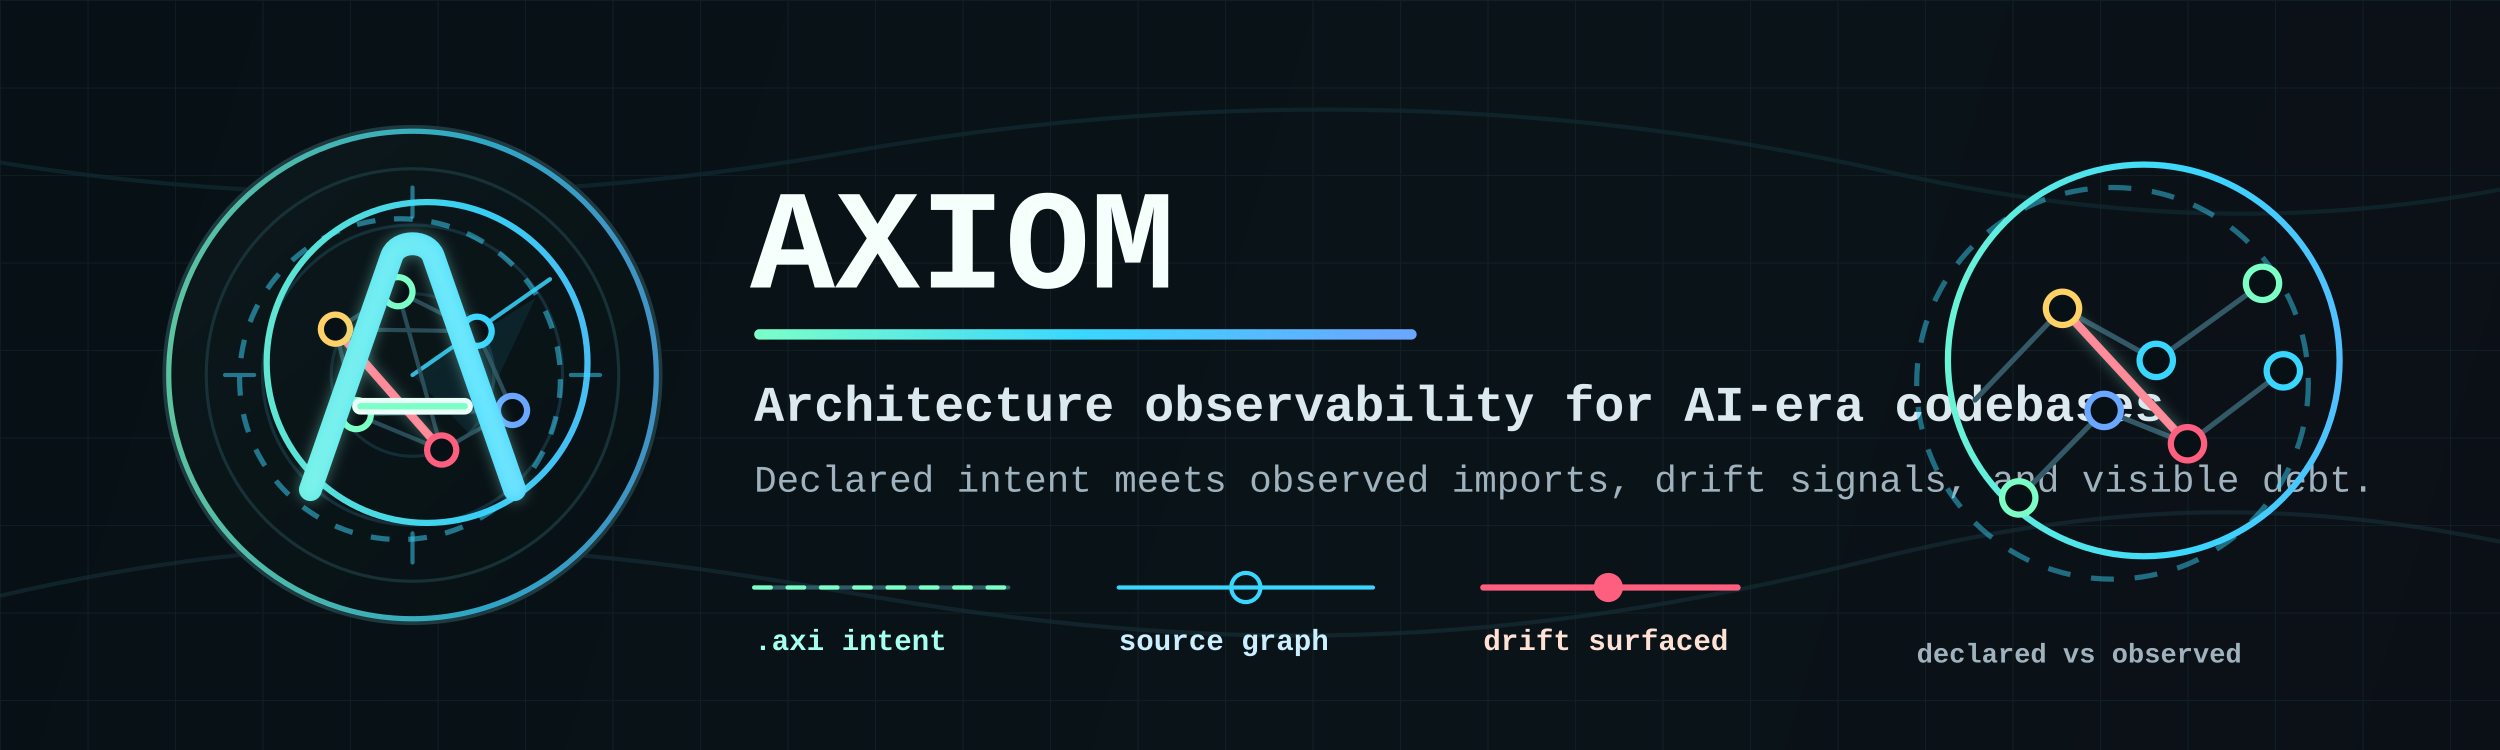
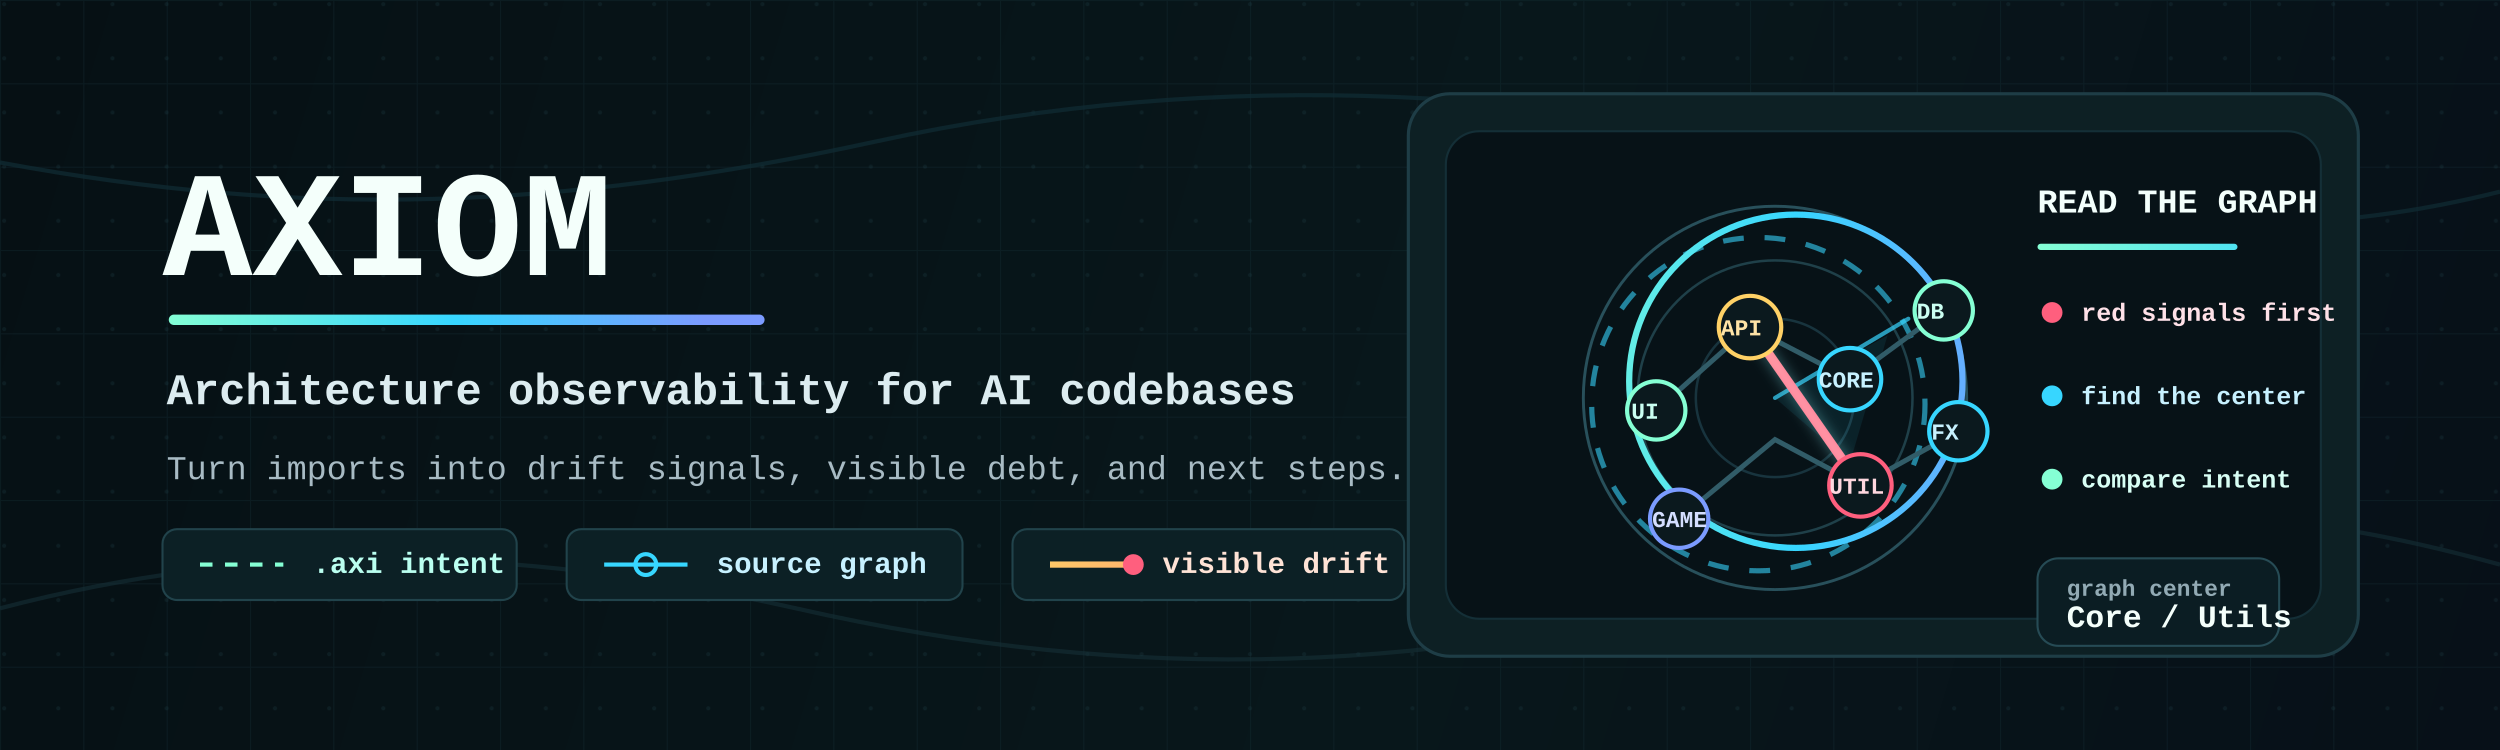
<svg xmlns="http://www.w3.org/2000/svg" width="1200" height="360" viewBox="0 0 1200 360" fill="none" role="img" aria-labelledby="title desc">
  <defs>
    <linearGradient id="bg" x1="0" y1="0" x2="1200" y2="360" gradientUnits="userSpaceOnUse">
-       <stop stop-color="#071014" />
-       <stop offset="0.58" stop-color="#0A1418" />
-       <stop offset="1" stop-color="#0B1016" />
+       <stop stop-color="#061014" />
+       <stop offset="0.58" stop-color="#08171B" />
+       <stop offset="1" stop-color="#071018" />
    </linearGradient>
-     <linearGradient id="accent" x1="0" y1="0" x2="310" y2="0" gradientUnits="userSpaceOnUse">
-       <stop stop-color="#7CFFC7" />
-       <stop offset="0.52" stop-color="#39D7FF" />
-       <stop offset="1" stop-color="#6AA7FF" />
+     <linearGradient id="teal" x1="0" y1="0" x2="260" y2="0" gradientUnits="userSpaceOnUse">
+       <stop stop-color="#85FFD4" />
+       <stop offset="0.54" stop-color="#37D6FF" />
+       <stop offset="1" stop-color="#7B9BFF" />
    </linearGradient>
-     <linearGradient id="warning" x1="0" y1="0" x2="110" y2="80" gradientUnits="userSpaceOnUse">
+     <linearGradient id="drift" x1="0" y1="0" x2="120" y2="120" gradientUnits="userSpaceOnUse">
      <stop stop-color="#FFD166" />
      <stop offset="1" stop-color="#FF5F7E" />
    </linearGradient>
-     <linearGradient id="logo-shell" x1="62" y1="42" x2="278" y2="278" gradientUnits="userSpaceOnUse">
-       <stop stop-color="#0B171A" />
-       <stop offset="1" stop-color="#071014" />
+     <linearGradient id="panel" x1="682" y1="48" x2="1130" y2="312" gradientUnits="userSpaceOnUse">
+       <stop stop-color="#0D2024" />
+       <stop offset="1" stop-color="#09151D" />
    </linearGradient>
-     <filter id="glow" x="-30%" y="-30%" width="160%" height="160%">
+     <filter id="signal-glow" x="-40%" y="-40%" width="180%" height="180%">
      <feGaussianBlur stdDeviation="3" result="blur" />
-       <feColorMatrix in="blur" type="matrix" values="0 0 0 0 0.29 0 0 0 0 0.92 0 0 0 0 0.78 0 0 0 0.38 0" />
+       <feColorMatrix in="blur" type="matrix" values="0 0 0 0 0.25 0 0 0 0 0.88 0 0 0 0 0.93 0 0 0 0.4 0" />
      <feBlend in="SourceGraphic" mode="screen" />
    </filter>
-     <pattern id="grid" width="42" height="42" patternUnits="userSpaceOnUse">
-       <path d="M42 0H0V42" stroke="#183039" stroke-width="1" />
+     <pattern id="grid" width="40" height="40" patternUnits="userSpaceOnUse">
+       <path d="M40 0H0V40" stroke="#17313A" stroke-width="1" />
+     </pattern>
+     <pattern id="dots" width="26" height="26" patternUnits="userSpaceOnUse">
+       <circle cx="2" cy="2" r="1" fill="#21424A" />
    </pattern>
  </defs>
  <rect width="1200" height="360" fill="url(#bg)" />
-   <rect width="1200" height="360" fill="url(#grid)" opacity="0.42" />
-   <path d="M0 286C146 252 254 258 405 284C586 316 722 312 897 269C1010 241 1095 239 1200 260" stroke="#17323C" stroke-width="2" opacity="0.55" />
-   <path d="M0 78C136 100 272 97 407 73C570 44 739 45 904 82C1011 106 1104 109 1200 91" stroke="#102A32" stroke-width="2" opacity="0.7" />
-   <g transform="translate(70 52)">
-     <circle cx="128" cy="128" r="120" fill="url(#logo-shell)" />
-     <circle cx="128" cy="128" r="119" stroke="#1E3A40" stroke-width="2" />
-     <circle cx="128" cy="128" r="99" stroke="#173137" stroke-width="1.5" />
-     <circle cx="128" cy="128" r="72" stroke="#15303A" stroke-width="1.5" />
-     <circle cx="128" cy="128" r="39" stroke="#142C35" stroke-width="1.5" />
-     <path d="M128 128L194 82" stroke="#39D7FF" stroke-width="2" stroke-linecap="round" opacity="0.85" />
-     <path d="M128 128L187 91L156 157Z" fill="#39D7FF" opacity="0.08" />
-     <circle cx="122" cy="130" r="77" stroke="#39D7FF" stroke-width="2.5" stroke-dasharray="9 9" opacity="0.5" />
-     <circle cx="135" cy="122" r="77" stroke="url(#accent)" stroke-width="3" opacity="0.95" />
-     <g stroke="#315966" stroke-width="2" stroke-linecap="round" stroke-linejoin="round" opacity="0.8">
-       <path d="M91 106L121 88L159 107L176 145L142 164L101 147Z" />
-       <path d="M121 88L142 164" />
-       <path d="M91 106L159 107" />
-       <path d="M101 147L176 145" />
-     </g>
-     <path d="M91 106L142 164" stroke="url(#warning)" stroke-width="4" stroke-linecap="round" filter="url(#glow)" />
-     <g fill="#071014" stroke-width="3">
-       <circle cx="91" cy="106" r="7" stroke="#FFD166" />
-       <circle cx="121" cy="88" r="7" stroke="#7CFFC7" />
-       <circle cx="159" cy="107" r="7" stroke="#39D7FF" />
-       <circle cx="176" cy="145" r="7" stroke="#6AA7FF" />
-       <circle cx="142" cy="164" r="7" stroke="#FF5F7E" />
-       <circle cx="101" cy="147" r="7" stroke="#7CFFC7" />
-     </g>
-     <path d="M79 183L118 71C121 63 135 63 138 71L177 183" stroke="url(#accent)" stroke-width="11" stroke-linecap="round" stroke-linejoin="round" filter="url(#glow)" />
-     <path d="M103 143H153" stroke="#E9FFF8" stroke-width="8" stroke-linecap="round" />
-     <path d="M103 143H153" stroke="#7CFFC7" stroke-width="3" stroke-linecap="round" />
-     <path d="M38 128H52M204 128H218M128 38V52M128 204V218" stroke="#39D7FF" stroke-width="2" stroke-linecap="round" opacity="0.5" />
-     <circle cx="128" cy="128" r="117" stroke="url(#accent)" stroke-width="2.5" opacity="0.75" />
-   </g>
-   <g transform="translate(360 80)" font-family="ui-monospace, SFMono-Regular, Menlo, Consolas, Liberation Mono, monospace">
-     <text x="0" y="58" fill="#F5FFFC" font-size="68" font-weight="800" letter-spacing="0">AXIOM</text>
-     <rect x="2" y="78" width="318" height="5" rx="2.5" fill="url(#accent)" />
-     <text x="2" y="122" fill="#DCE9EF" font-size="24" font-weight="700">Architecture observability for AI-era codebases</text>
-     <text x="2" y="156" fill="#9FB2BD" font-size="18" font-weight="500">Declared intent meets observed imports, drift signals, and visible debt.</text>
-     <g transform="translate(2 202)" fill="none" stroke-linecap="round" stroke-linejoin="round">
-       <path d="M0 0H122" stroke="#2E5B64" stroke-width="2" />
-       <path d="M0 0H122" stroke="#7CFFC7" stroke-width="2" stroke-dasharray="8 8" />
-       <text x="0" y="30" fill="#A7FFF0" font-size="14" font-weight="700">.axi intent</text>
-       <path d="M175 0H297" stroke="#39D7FF" stroke-width="2" />
-       <circle cx="236" cy="0" r="7" stroke="#39D7FF" stroke-width="2" />
-       <text x="175" y="30" fill="#CBEFFF" font-size="14" font-weight="700">source graph</text>
-       <path d="M350 0H472" stroke="url(#warning)" stroke-width="3" />
-       <circle cx="410" cy="0" r="7" fill="#FF5F7E" />
-       <text x="350" y="30" fill="#FFE2D6" font-size="14" font-weight="700">drift surfaced</text>
+   <rect width="1200" height="360" fill="url(#grid)" opacity="0.32" />
+   <rect width="1200" height="360" fill="url(#dots)" opacity="0.25" />
+   <path d="M0 292C122 260 244 261 382 292C545 329 692 324 854 278C1009 233 1101 244 1200 271" stroke="#17323A" stroke-width="2" opacity="0.54" />
+   <path d="M0 78C145 105 268 101 420 68C589 31 754 43 901 82C1035 117 1124 111 1200 92" stroke="#102C34" stroke-width="2" opacity="0.7" />
+   <g transform="translate(78 68)" font-family="ui-monospace, SFMono-Regular, Menlo, Consolas, Liberation Mono, monospace">
+     <text x="0" y="64" fill="#F4FFFB" font-size="72" font-weight="800" letter-spacing="0">AXIOM</text>
+     <rect x="3" y="83" width="286" height="5" rx="2.5" fill="url(#teal)" />
+     <text x="2" y="126" fill="#DCECF0" font-size="21" font-weight="700">Architecture observability for AI codebases</text>
+     <text x="2" y="162" fill="#A8BBC4" font-size="16" font-weight="500">Turn imports into drift signals, visible debt, and next steps.</text>
+     <g transform="translate(0 202)" font-size="14" font-weight="700">
+       <g>
+         <rect x="0" y="-16" width="170" height="34" rx="7" fill="#0C2025" stroke="#21434B" />
+         <path d="M18 1H58" stroke="#85FFD4" stroke-width="2" stroke-dasharray="6 6" />
+         <text x="72" y="5" fill="#BAFFF0">.axi intent</text>
+       </g>
+       <g transform="translate(194 0)">
+         <rect x="0" y="-16" width="190" height="34" rx="7" fill="#0C2025" stroke="#21434B" />
+         <path d="M18 1H58" stroke="#37D6FF" stroke-width="2" />
+         <circle cx="38" cy="1" r="5" stroke="#37D6FF" stroke-width="2" />
+         <text x="72" y="5" fill="#C7F1FF">source graph</text>
+       </g>
+       <g transform="translate(408 0)">
+         <rect x="0" y="-16" width="188" height="34" rx="7" fill="#0C2025" stroke="#21434B" />
+         <path d="M18 1H58" stroke="url(#drift)" stroke-width="3" />
+         <circle cx="58" cy="1" r="5" fill="#FF5F7E" />
+         <text x="72" y="5" fill="#FFE3D6">visible drift</text>
+       </g>
    </g>
  </g>
-   <g transform="translate(892 62)" font-family="ui-monospace, SFMono-Regular, Menlo, Consolas, Liberation Mono, monospace">
-     <circle cx="122" cy="122" r="94" stroke="#39D7FF" stroke-width="2.5" stroke-dasharray="11 10" opacity="0.46" />
-     <circle cx="137" cy="111" r="94" stroke="url(#accent)" stroke-width="3" />
-     <path d="M56 130L98 86L143 111L194 74" stroke="#335866" stroke-width="2.5" stroke-linecap="round" />
-     <path d="M77 177L118 135L158 151L204 116" stroke="#335866" stroke-width="2.5" stroke-linecap="round" />
-     <path d="M98 86L158 151" stroke="url(#warning)" stroke-width="4" stroke-linecap="round" filter="url(#glow)" />
-     <g fill="#071014" stroke-width="3">
-       <circle cx="98" cy="86" r="8" stroke="#FFD166" />
-       <circle cx="143" cy="111" r="8" stroke="#39D7FF" />
-       <circle cx="194" cy="74" r="8" stroke="#7CFFC7" />
-       <circle cx="118" cy="135" r="8" stroke="#6AA7FF" />
-       <circle cx="158" cy="151" r="8" stroke="#FF5F7E" />
-       <circle cx="77" cy="177" r="8" stroke="#7CFFC7" />
-       <circle cx="204" cy="116" r="8" stroke="#39D7FF" />
+   <g transform="translate(676 45)">
+     <rect x="0" y="0" width="456" height="270" rx="20" fill="url(#panel)" stroke="#1E3D46" stroke-width="1.5" />
+     <rect x="18" y="18" width="420" height="234" rx="16" fill="#071217" stroke="#142F37" />
+     <g transform="translate(46 34)">
+       <circle cx="130" cy="112" r="92" stroke="#28505B" stroke-width="1.4" />
+       <circle cx="130" cy="112" r="66" stroke="#1F4049" stroke-width="1.2" />
+       <circle cx="130" cy="112" r="38" stroke="#18343E" stroke-width="1.2" />
+       <circle cx="122" cy="115" r="80" stroke="#37D6FF" stroke-width="2.5" stroke-dasharray="10 10" opacity="0.58" />
+       <circle cx="140" cy="104" r="80" stroke="url(#teal)" stroke-width="3" />
+       <path d="M130 112L194 74" stroke="#37D6FF" stroke-width="2" stroke-linecap="round" opacity="0.7" />
+       <path d="M130 112L184 82L166 143Z" fill="#37D6FF" opacity="0.08" />
+       <path d="M73 118L118 78L166 103L211 70" stroke="#315C68" stroke-width="2.4" stroke-linecap="round" />
+       <path d="M84 170L130 132L171 154L218 128" stroke="#315C68" stroke-width="2.4" stroke-linecap="round" />
+       <path d="M118 78L171 154" stroke="url(#drift)" stroke-width="4.5" stroke-linecap="round" filter="url(#signal-glow)" />
+       <g font-family="ui-monospace, SFMono-Regular, Menlo, Consolas, Liberation Mono, monospace" font-size="11" font-weight="800">
+         <g>
+           <circle cx="73" cy="118" r="14" fill="#0B191E" stroke="#85FFD4" stroke-width="2" />
+           <text x="61" y="122" fill="#CBFFF2">UI</text>
+         </g>
+         <g>
+           <circle cx="118" cy="78" r="15" fill="#0B191E" stroke="#FFD166" stroke-width="2" />
+           <text x="104" y="82" fill="#FFE3A6">API</text>
+         </g>
+         <g>
+           <circle cx="166" cy="103" r="15" fill="#0B191E" stroke="#37D6FF" stroke-width="2" />
+           <text x="151" y="107" fill="#C7F1FF">CORE</text>
+         </g>
+         <g>
+           <circle cx="211" cy="70" r="14" fill="#0B191E" stroke="#85FFD4" stroke-width="2" />
+           <text x="198" y="74" fill="#CBFFF2">DB</text>
+         </g>
+         <g>
+           <circle cx="84" cy="170" r="14" fill="#0B191E" stroke="#7B9BFF" stroke-width="2" />
+           <text x="71" y="174" fill="#D4DEFF">GAME</text>
+         </g>
+         <g>
+           <circle cx="171" cy="154" r="15" fill="#0B191E" stroke="#FF5F7E" stroke-width="2" />
+           <text x="156" y="158" fill="#FFD7DF">UTIL</text>
+         </g>
+         <g>
+           <circle cx="218" cy="128" r="14" fill="#0B191E" stroke="#37D6FF" stroke-width="2" />
+           <text x="205" y="132" fill="#C7F1FF">FX</text>
+         </g>
+       </g>
    </g>
-     <text x="28" y="256" fill="#9FB2BD" font-size="13" font-weight="700">declared vs observed</text>
+     <g transform="translate(302 57)" font-family="ui-monospace, SFMono-Regular, Menlo, Consolas, Liberation Mono, monospace">
+       <text x="0" y="0" fill="#F3FFFC" font-size="16" font-weight="800">READ THE GRAPH</text>
+       <rect x="0" y="15" width="96" height="3" rx="1.5" fill="url(#teal)" />
+       <g transform="translate(0 52)" font-size="12" font-weight="700">
+         <circle cx="7" cy="-4" r="5" fill="#FF5F7E" />
+         <text x="21" y="0" fill="#FFE1E8">red signals first</text>
+         <circle cx="7" cy="36" r="5" fill="#37D6FF" />
+         <text x="21" y="40" fill="#C7F1FF">find the center</text>
+         <circle cx="7" cy="76" r="5" fill="#85FFD4" />
+         <text x="21" y="80" fill="#D8FFF5">compare intent</text>
+       </g>
+       <g transform="translate(0 166)">
+         <rect x="0" y="0" width="116" height="42" rx="10" fill="#0B1D23" stroke="#264B55" />
+         <text x="14" y="18" fill="#92AAB4" font-size="11" font-weight="700">graph center</text>
+         <text x="14" y="33" fill="#F4FFFB" font-size="15" font-weight="800">Core / Utils</text>
+       </g>
+     </g>
  </g>
</svg>
